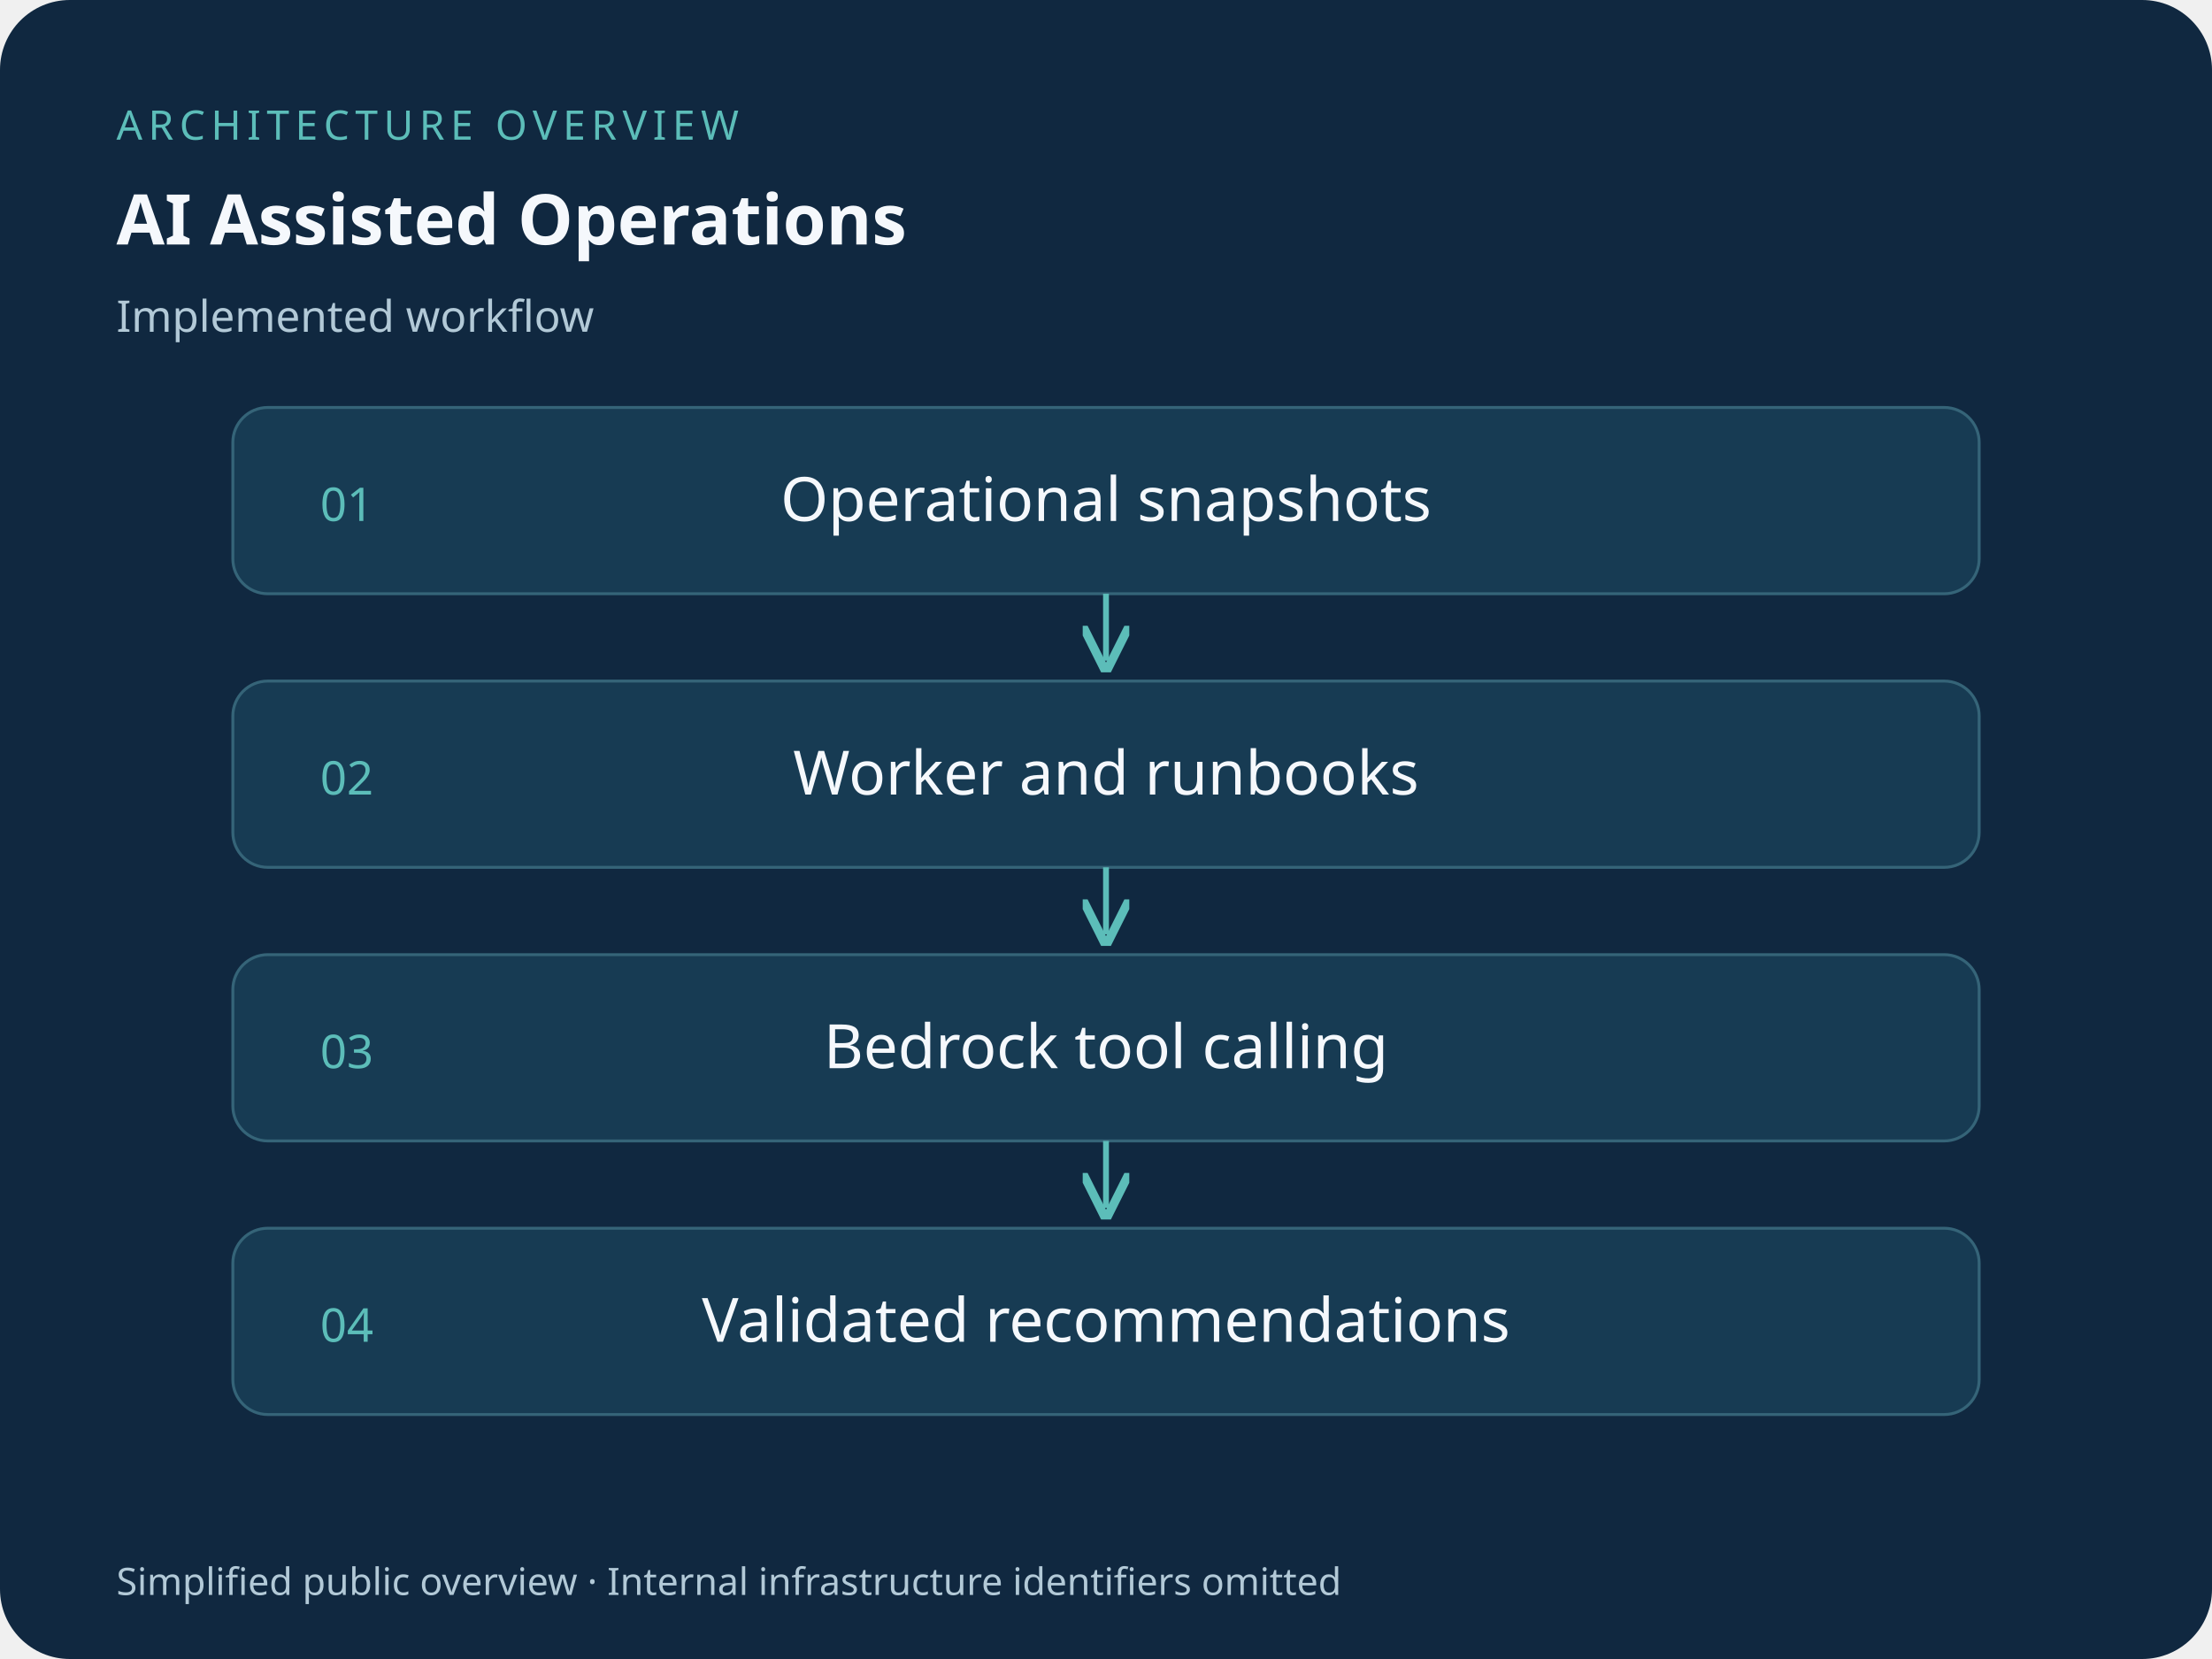
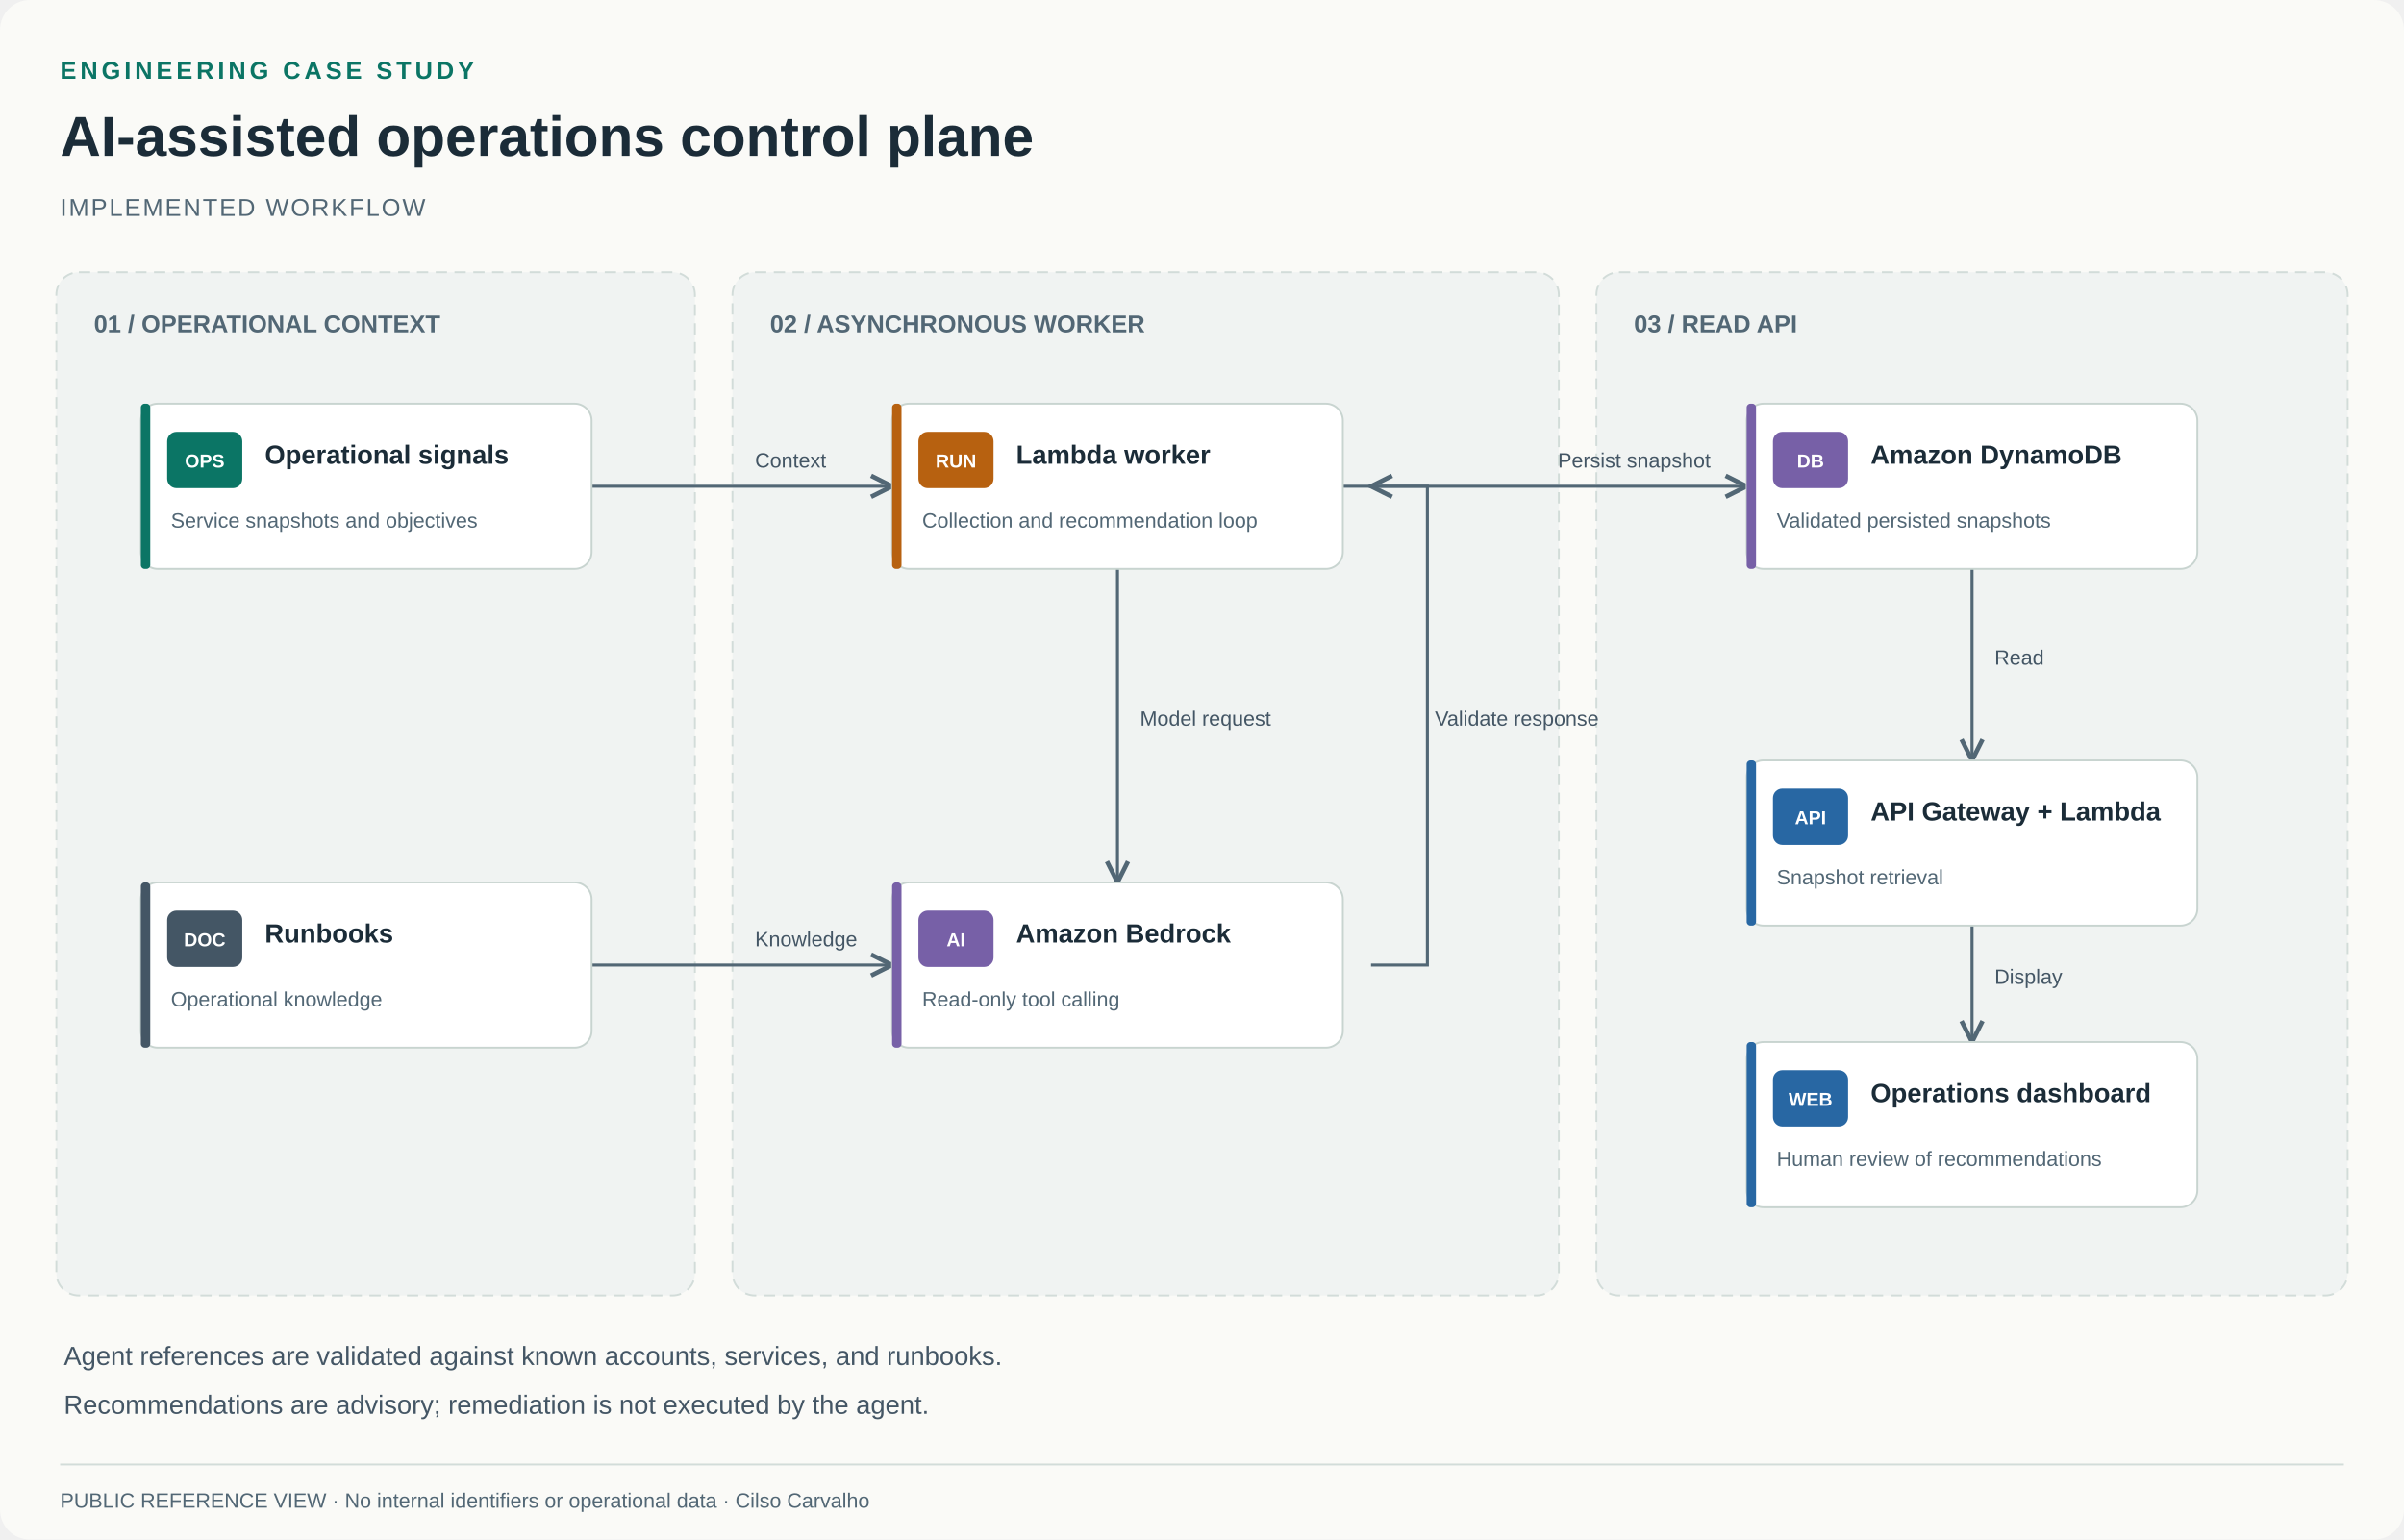
- <svg xmlns="http://www.w3.org/2000/svg" viewBox="0 0 760 570" role="img" aria-labelledby="title desc">
+ <svg xmlns="http://www.w3.org/2000/svg" viewBox="0 0 1280 820" role="img" aria-labelledby="title desc">
  <defs>
-     <marker id="arrow" markerWidth="8" markerHeight="8" refX="6" refY="4" orient="auto">
-       <path d="M0 0 L8 4 L0 8" fill="none" stroke="#5cbdb9" stroke-width="1.5" />
+     <marker id="arrow" markerWidth="9" markerHeight="9" refX="8" refY="4.5" orient="auto">
+       <path d="M1 1 L8 4.5 L1 8" fill="none" stroke="#526775" stroke-width="1.5" />
    </marker>
  </defs>
-   <rect width="760" height="570" rx="24" fill="#102840" />
-   <text x="40" y="48" fill="#5cbdb9" font-family="sans-serif" font-size="14" letter-spacing="2">ARCHITECTURE OVERVIEW</text>
-   <text x="40" y="84" fill="#f5f8fc" font-family="sans-serif" font-size="24" font-weight="bold">AI Assisted Operations</text>
-   <text x="40" y="114" fill="#b2c9d7" font-family="sans-serif" font-size="15">Implemented workflow</text>
-   <rect x="80" y="140" width="600" height="64" rx="12" fill="#173b53" stroke="#356478" />
-   <text x="110" y="179" fill="#5cbdb9" font-family="sans-serif" font-size="16">01</text>
-   <text x="380" y="179" text-anchor="middle" fill="#f5f8fc" font-family="sans-serif" font-size="21">Operational snapshots</text>
-   <path d="M380 204 V227" stroke="#5cbdb9" stroke-width="2" marker-end="url(#arrow)" />
-   <rect x="80" y="234" width="600" height="64" rx="12" fill="#173b53" stroke="#356478" />
-   <text x="110" y="273" fill="#5cbdb9" font-family="sans-serif" font-size="16">02</text>
-   <text x="380" y="273" text-anchor="middle" fill="#f5f8fc" font-family="sans-serif" font-size="21">Worker and runbooks</text>
-   <path d="M380 298 V321" stroke="#5cbdb9" stroke-width="2" marker-end="url(#arrow)" />
-   <rect x="80" y="328" width="600" height="64" rx="12" fill="#173b53" stroke="#356478" />
-   <text x="110" y="367" fill="#5cbdb9" font-family="sans-serif" font-size="16">03</text>
-   <text x="380" y="367" text-anchor="middle" fill="#f5f8fc" font-family="sans-serif" font-size="21">Bedrock tool calling</text>
-   <path d="M380 392 V415" stroke="#5cbdb9" stroke-width="2" marker-end="url(#arrow)" />
-   <rect x="80" y="422" width="600" height="64" rx="12" fill="#173b53" stroke="#356478" />
-   <text x="110" y="461" fill="#5cbdb9" font-family="sans-serif" font-size="16">04</text>
-   <text x="380" y="461" text-anchor="middle" fill="#f5f8fc" font-family="sans-serif" font-size="21">Validated recommendations</text>
-   <text x="40" y="548" fill="#b2c9d7" font-family="sans-serif" font-size="13">Simplified public overview · Internal infrastructure identifiers omitted</text>
+   <rect width="1280" height="820" rx="16" fill="#fafaf7" />
+   <text x="32" y="42" fill="#0b7565" font-family="Arial,sans-serif" font-size="13" font-weight="bold" letter-spacing="2">ENGINEERING CASE STUDY</text>
+   <text x="32" y="83" fill="#1b2c38" font-family="Arial,sans-serif" font-size="30" font-weight="bold">AI-assisted operations control plane</text>
+   <text x="32" y="115" fill="#526775" font-family="Arial,sans-serif" font-size="13" letter-spacing="1">IMPLEMENTED WORKFLOW</text>
+   <rect x="30" y="145" width="340" height="545" rx="12" fill="#f0f3f2" stroke="#d2dcd9" stroke-dasharray="6 4" />
+   <text x="50" y="177" fill="#526775" font-family="Arial,sans-serif" font-size="13" font-weight="bold">01 / OPERATIONAL CONTEXT</text>
+   <rect x="390" y="145" width="440" height="545" rx="12" fill="#f0f3f2" stroke="#d2dcd9" stroke-dasharray="6 4" />
+   <text x="410" y="177" fill="#526775" font-family="Arial,sans-serif" font-size="13" font-weight="bold">02 / ASYNCHRONOUS WORKER</text>
+   <rect x="850" y="145" width="400" height="545" rx="12" fill="#f0f3f2" stroke="#d2dcd9" stroke-dasharray="6 4" />
+   <text x="870" y="177" fill="#526775" font-family="Arial,sans-serif" font-size="13" font-weight="bold">03 / READ API</text>
+   <path d="M315 259 H395.0 V259 H475" fill="none" stroke="#526775" stroke-width="1.6" marker-end="url(#arrow)" />
+   <text x="402.0" y="249.0" fill="#445665" font-family="Arial,sans-serif" font-size="11">Context</text>
+   <path d="M315 514 H395.0 V514 H475" fill="none" stroke="#526775" stroke-width="1.6" marker-end="url(#arrow)" />
+   <text x="402.0" y="504.0" fill="#445665" font-family="Arial,sans-serif" font-size="11">Knowledge</text>
+   <path d="M595 303 V470" fill="none" stroke="#526775" stroke-width="1.6" marker-end="url(#arrow)" />
+   <text x="607" y="386.5" fill="#445665" font-family="Arial,sans-serif" font-size="11">Model request</text>
+   <path d="M730 514 H760 V259 H730" fill="none" stroke="#526775" stroke-width="1.6" marker-end="url(#arrow)" />
+   <text x="764" y="386.5" fill="#445665" font-family="Arial,sans-serif" font-size="11">Validate response</text>
+   <path d="M715 259 H822.5 V259 H930" fill="none" stroke="#526775" stroke-width="1.6" marker-end="url(#arrow)" />
+   <text x="829.5" y="249.0" fill="#445665" font-family="Arial,sans-serif" font-size="11">Persist snapshot</text>
+   <path d="M1050 303 V405" fill="none" stroke="#526775" stroke-width="1.6" marker-end="url(#arrow)" />
+   <text x="1062" y="354.0" fill="#445665" font-family="Arial,sans-serif" font-size="11">Read</text>
+   <path d="M1050 493 V555" fill="none" stroke="#526775" stroke-width="1.6" marker-end="url(#arrow)" />
+   <text x="1062" y="524.0" fill="#445665" font-family="Arial,sans-serif" font-size="11">Display</text>
+   <rect x="75" y="215" width="240" height="88" rx="9" fill="white" stroke="#c8d4d0" />
+   <rect x="75" y="215" width="5" height="88" rx="2" fill="#0b7565" />
+   <rect x="89" y="230" width="40" height="30" rx="5" fill="#0b7565" />
+   <text x="109" y="249" text-anchor="middle" fill="white" font-family="Arial,sans-serif" font-size="10" font-weight="bold">OPS</text>
+   <text x="141" y="247" fill="#1b2c38" font-family="Arial,sans-serif" font-size="14" font-weight="bold">Operational signals</text>
+   <text x="91" y="281" fill="#526775" font-family="Arial,sans-serif" font-size="11">Service snapshots and objectives</text>
+   <rect x="75" y="470" width="240" height="88" rx="9" fill="white" stroke="#c8d4d0" />
+   <rect x="75" y="470" width="5" height="88" rx="2" fill="#445665" />
+   <rect x="89" y="485" width="40" height="30" rx="5" fill="#445665" />
+   <text x="109" y="504" text-anchor="middle" fill="white" font-family="Arial,sans-serif" font-size="10" font-weight="bold">DOC</text>
+   <text x="141" y="502" fill="#1b2c38" font-family="Arial,sans-serif" font-size="14" font-weight="bold">Runbooks</text>
+   <text x="91" y="536" fill="#526775" font-family="Arial,sans-serif" font-size="11">Operational knowledge</text>
+   <rect x="475" y="215" width="240" height="88" rx="9" fill="white" stroke="#c8d4d0" />
+   <rect x="475" y="215" width="5" height="88" rx="2" fill="#b76110" />
+   <rect x="489" y="230" width="40" height="30" rx="5" fill="#b76110" />
+   <text x="509" y="249" text-anchor="middle" fill="white" font-family="Arial,sans-serif" font-size="10" font-weight="bold">RUN</text>
+   <text x="541" y="247" fill="#1b2c38" font-family="Arial,sans-serif" font-size="14" font-weight="bold">Lambda worker</text>
+   <text x="491" y="281" fill="#526775" font-family="Arial,sans-serif" font-size="11">Collection and recommendation loop</text>
+   <rect x="475" y="470" width="240" height="88" rx="9" fill="white" stroke="#c8d4d0" />
+   <rect x="475" y="470" width="5" height="88" rx="2" fill="#7760a7" />
+   <rect x="489" y="485" width="40" height="30" rx="5" fill="#7760a7" />
+   <text x="509" y="504" text-anchor="middle" fill="white" font-family="Arial,sans-serif" font-size="10" font-weight="bold">AI</text>
+   <text x="541" y="502" fill="#1b2c38" font-family="Arial,sans-serif" font-size="14" font-weight="bold">Amazon Bedrock</text>
+   <text x="491" y="536" fill="#526775" font-family="Arial,sans-serif" font-size="11">Read-only tool calling</text>
+   <rect x="930" y="215" width="240" height="88" rx="9" fill="white" stroke="#c8d4d0" />
+   <rect x="930" y="215" width="5" height="88" rx="2" fill="#7760a7" />
+   <rect x="944" y="230" width="40" height="30" rx="5" fill="#7760a7" />
+   <text x="964" y="249" text-anchor="middle" fill="white" font-family="Arial,sans-serif" font-size="10" font-weight="bold">DB</text>
+   <text x="996" y="247" fill="#1b2c38" font-family="Arial,sans-serif" font-size="14" font-weight="bold">Amazon DynamoDB</text>
+   <text x="946" y="281" fill="#526775" font-family="Arial,sans-serif" font-size="11">Validated persisted snapshots</text>
+   <rect x="930" y="405" width="240" height="88" rx="9" fill="white" stroke="#c8d4d0" />
+   <rect x="930" y="405" width="5" height="88" rx="2" fill="#2867a3" />
+   <rect x="944" y="420" width="40" height="30" rx="5" fill="#2867a3" />
+   <text x="964" y="439" text-anchor="middle" fill="white" font-family="Arial,sans-serif" font-size="10" font-weight="bold">API</text>
+   <text x="996" y="437" fill="#1b2c38" font-family="Arial,sans-serif" font-size="14" font-weight="bold">API Gateway + Lambda</text>
+   <text x="946" y="471" fill="#526775" font-family="Arial,sans-serif" font-size="11">Snapshot retrieval</text>
+   <rect x="930" y="555" width="240" height="88" rx="9" fill="white" stroke="#c8d4d0" />
+   <rect x="930" y="555" width="5" height="88" rx="2" fill="#2867a3" />
+   <rect x="944" y="570" width="40" height="30" rx="5" fill="#2867a3" />
+   <text x="964" y="589" text-anchor="middle" fill="white" font-family="Arial,sans-serif" font-size="10" font-weight="bold">WEB</text>
+   <text x="996" y="587" fill="#1b2c38" font-family="Arial,sans-serif" font-size="14" font-weight="bold">Operations dashboard</text>
+   <text x="946" y="621" fill="#526775" font-family="Arial,sans-serif" font-size="11">Human review of recommendations</text>
+   <text x="34" y="727" fill="#445665" font-family="Arial,sans-serif" font-size="14">Agent references are validated against known accounts, services, and runbooks.</text>
+   <text x="34" y="753" fill="#445665" font-family="Arial,sans-serif" font-size="14">Recommendations are advisory; remediation is not executed by the agent.</text>
+   <path d="M32 780 H1248" stroke="#d2dcd9" />
+   <text x="32" y="803" fill="#526775" font-family="Arial,sans-serif" font-size="11">PUBLIC REFERENCE VIEW · No internal identifiers or operational data · Cilso Carvalho</text>
</svg>
